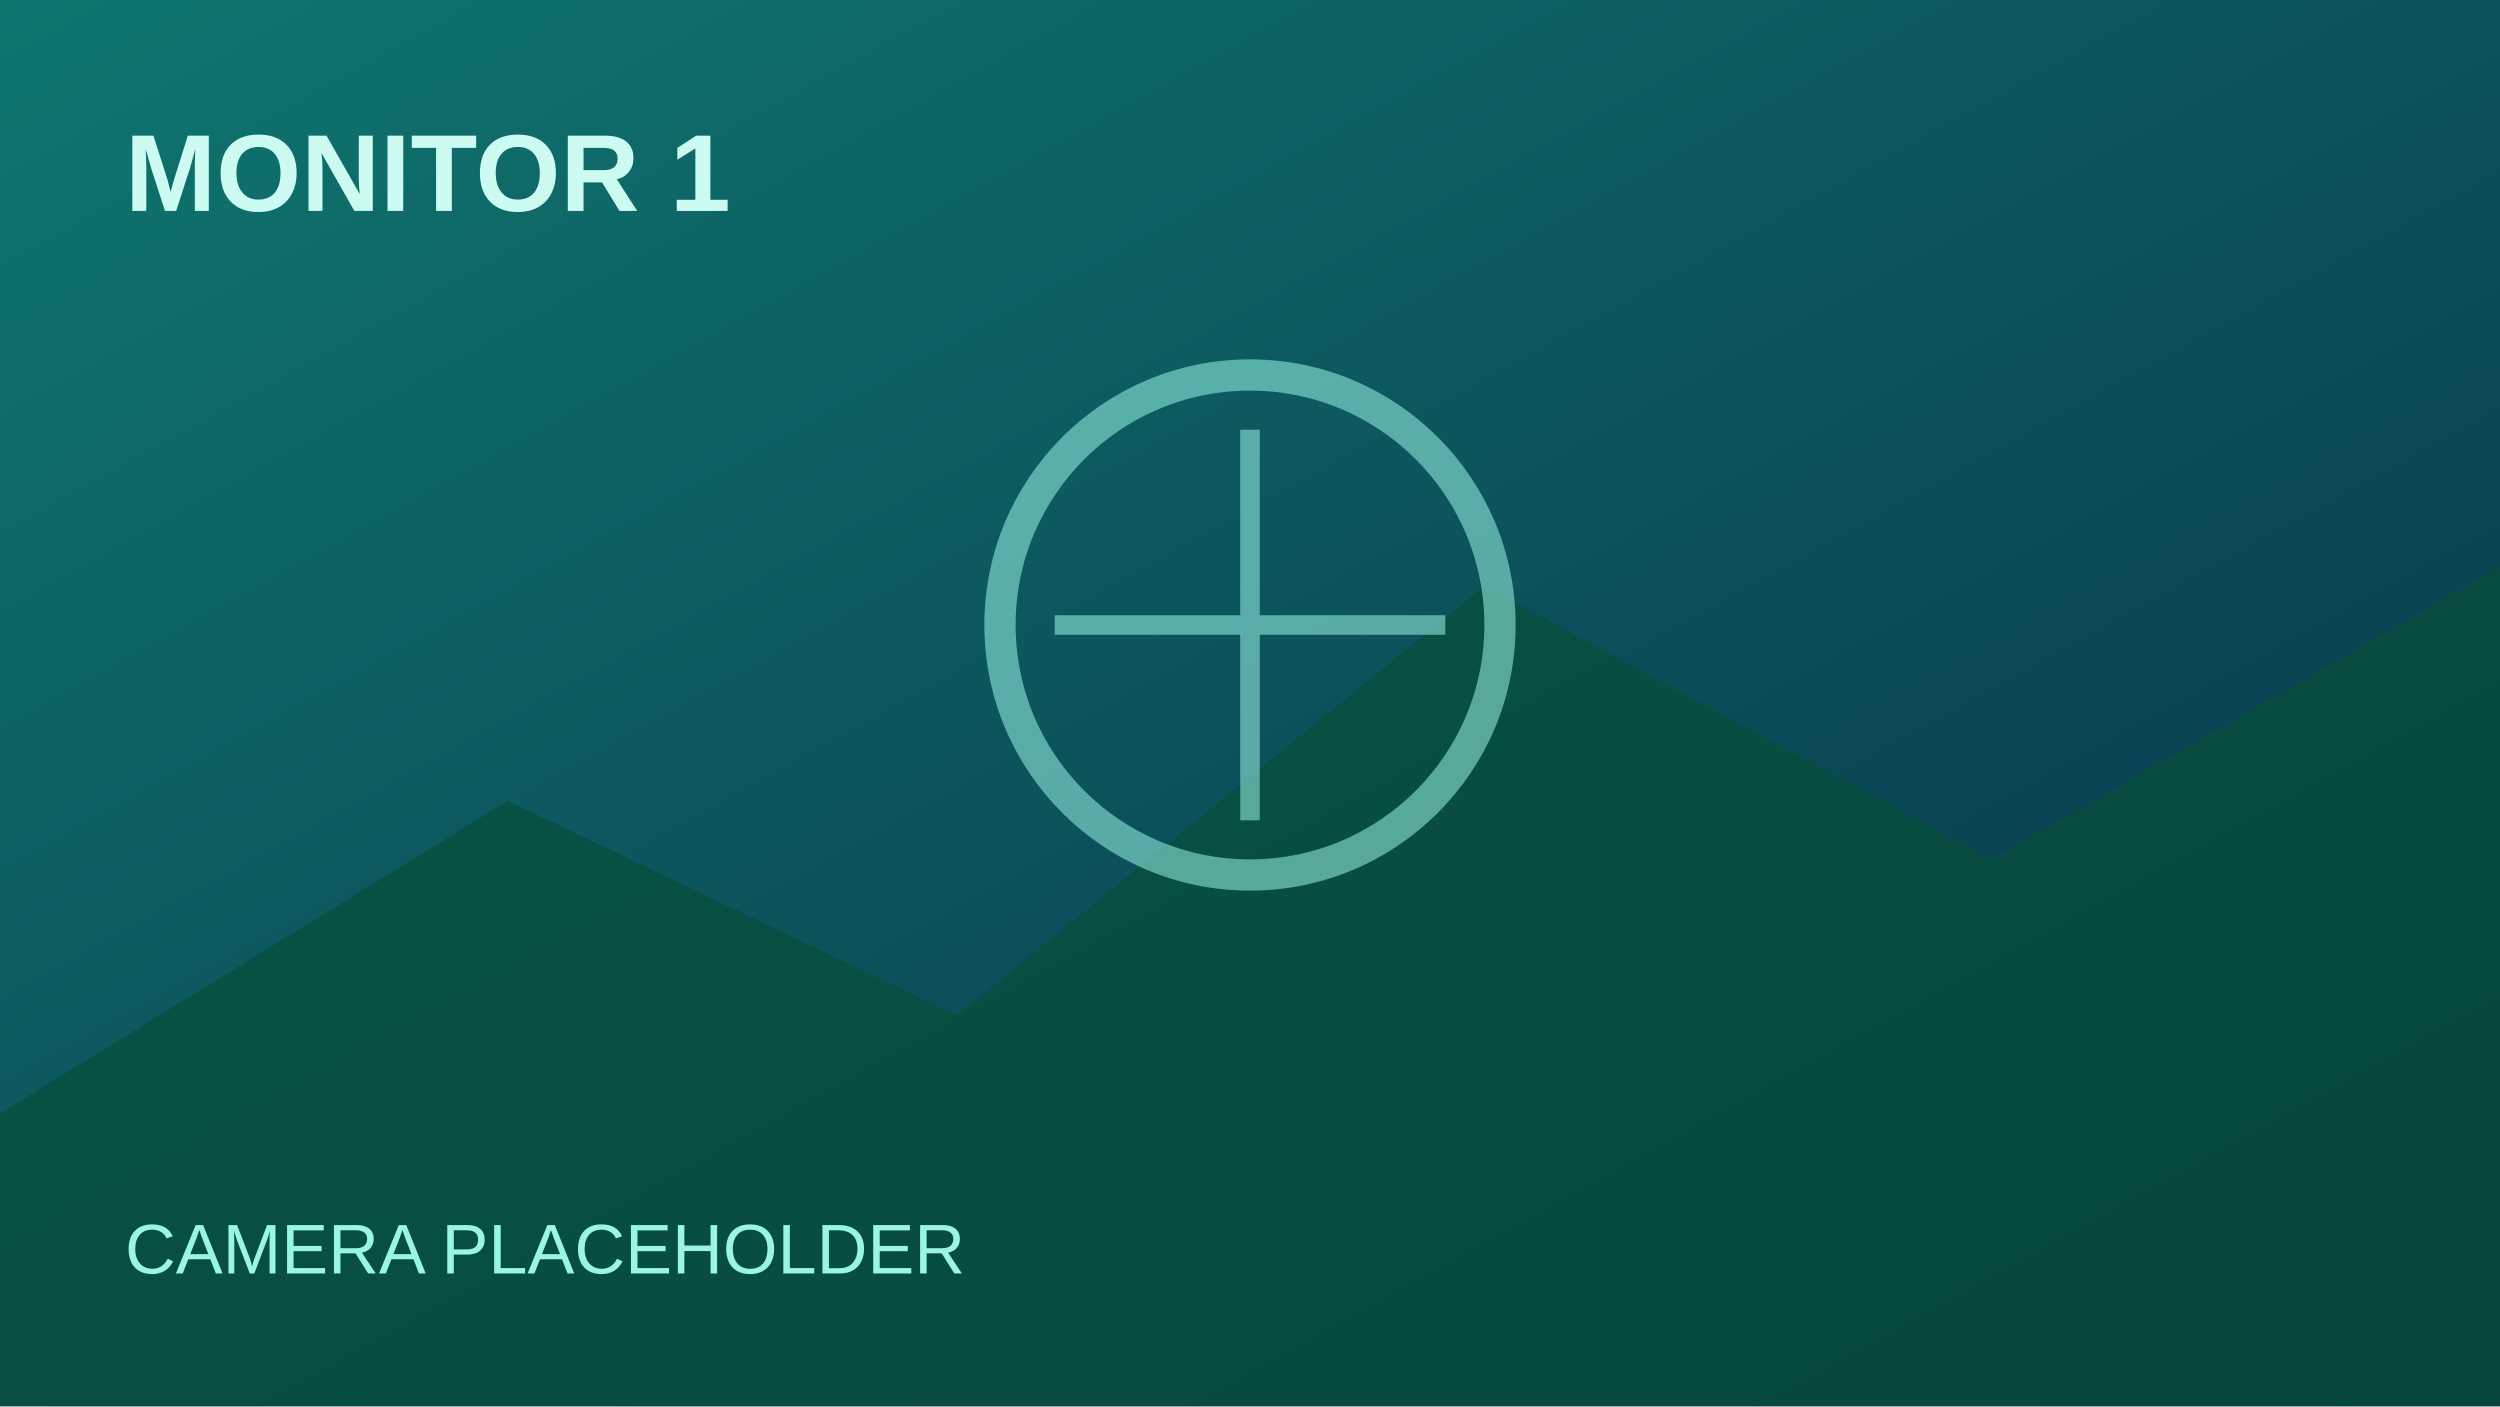
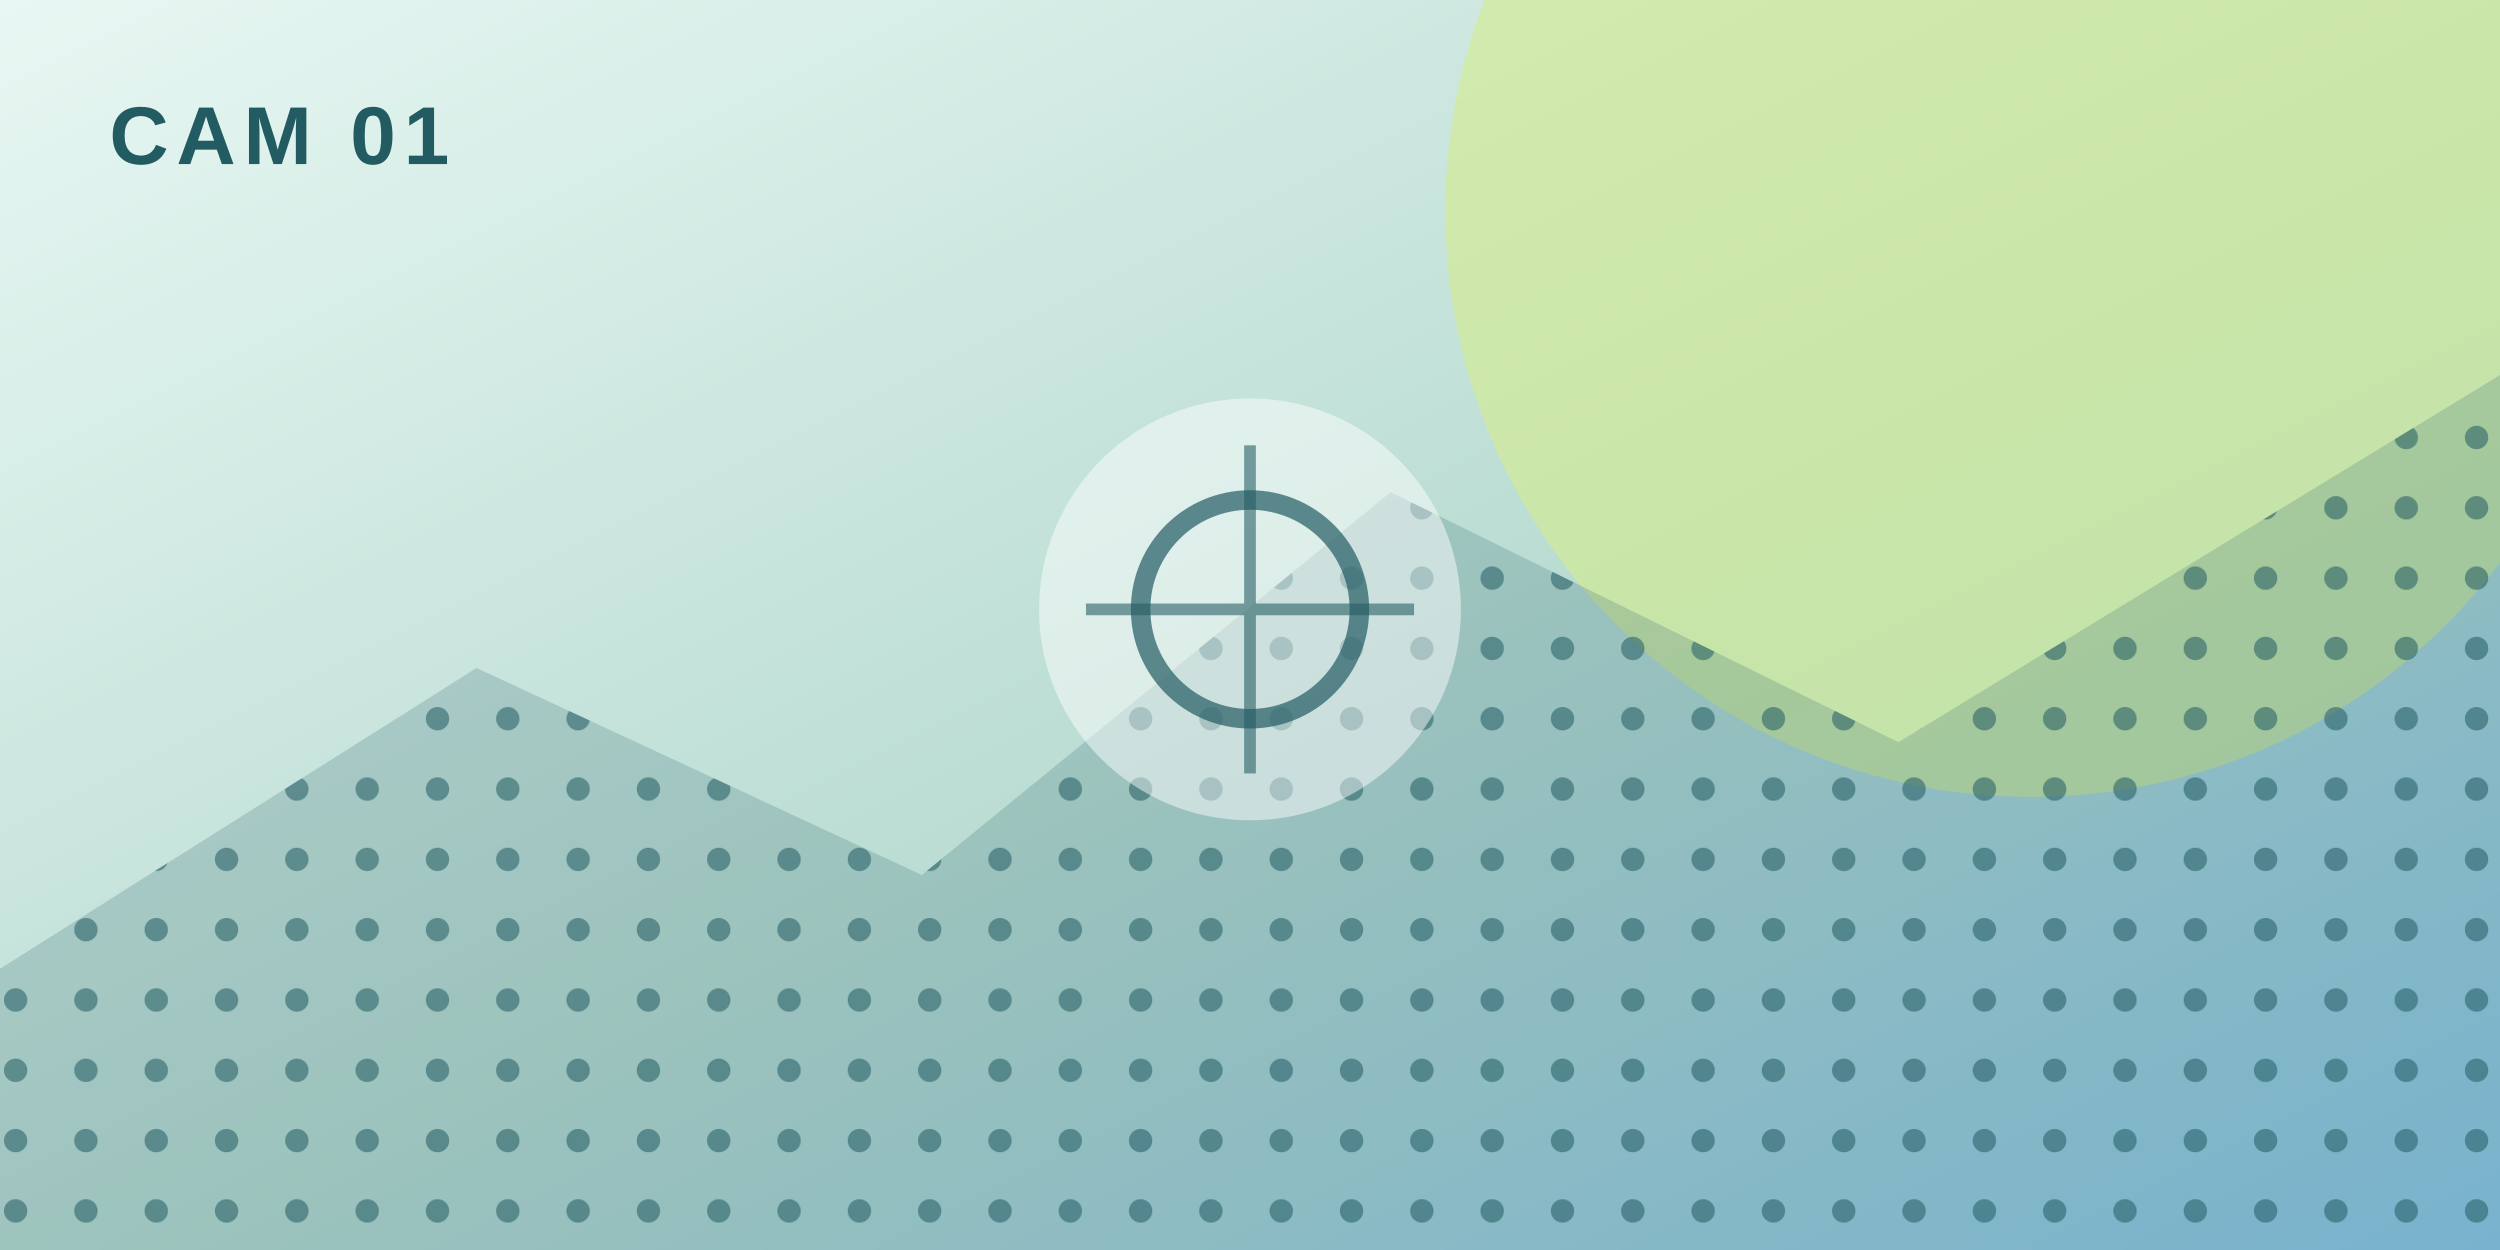
- <svg xmlns="http://www.w3.org/2000/svg" viewBox="0 0 640 360">
+ <svg xmlns="http://www.w3.org/2000/svg" viewBox="0 0 640 320">
  <defs>
    <linearGradient id="bg" x1="0" y1="0" x2="1" y2="1">
-       <stop stop-color="#0f766e" />
-       <stop offset="1" stop-color="#082f49" />
+       <stop stop-color="#e8f7f3" />
+       <stop offset=".55" stop-color="#b9dcd2" />
+       <stop offset="1" stop-color="#8dc8e8" />
    </linearGradient>
+     <pattern id="dots" width="18" height="18" patternUnits="userSpaceOnUse">
+       <circle cx="4" cy="4" r="3" fill="#225b62" opacity=".55" />
+     </pattern>
  </defs>
-   <rect width="640" height="360" fill="url(#bg)" />
-   <path d="M0 285 130 205 245 260 380 150 510 220 640 145V360H0Z" fill="#064e3b" opacity=".75" />
-   <circle cx="320" cy="160" r="64" fill="none" stroke="#99f6e4" stroke-width="8" opacity=".55" />
-   <path d="M270 160h100M320 110v100" stroke="#99f6e4" stroke-width="5" opacity=".55" />
-   <text x="32" y="54" fill="#ccfbf1" font-family="Arial, sans-serif" font-size="28" font-weight="700">MONITOR 1</text>
-   <text x="32" y="326" fill="#99f6e4" font-family="Arial, sans-serif" font-size="18">CAMERA PLACEHOLDER</text>
+   <rect width="640" height="320" fill="url(#bg)" />
+   <circle cx="520" cy="54" r="150" fill="#d4ec8e" opacity=".62" />
+   <path d="M0 248 122 171 236 224 356 126 486 190 640 96V320H0Z" fill="#225b62" opacity=".2" />
+   <path d="M0 248 122 171 236 224 356 126 486 190 640 96V320H0Z" fill="url(#dots)" />
+   <circle cx="320" cy="156" r="54" fill="#fff" opacity=".48" />
+   <circle cx="320" cy="156" r="28" fill="none" stroke="#225b62" stroke-width="5" opacity=".7" />
+   <path d="M278 156h84M320 114v84" stroke="#225b62" stroke-width="3" opacity=".58" />
+   <text x="28" y="42" fill="#225b62" font-family="Arial, sans-serif" font-size="21" font-weight="700" letter-spacing="2">CAM 01</text>
</svg>
